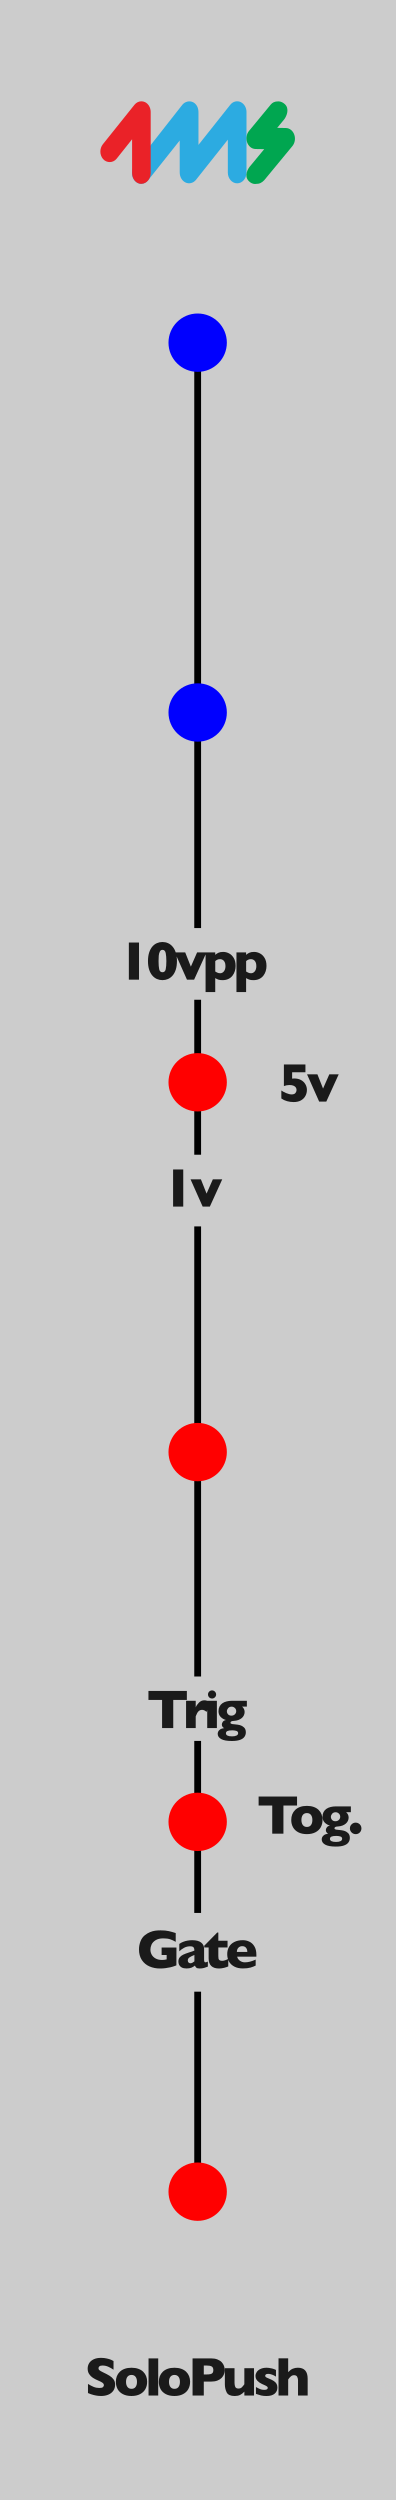
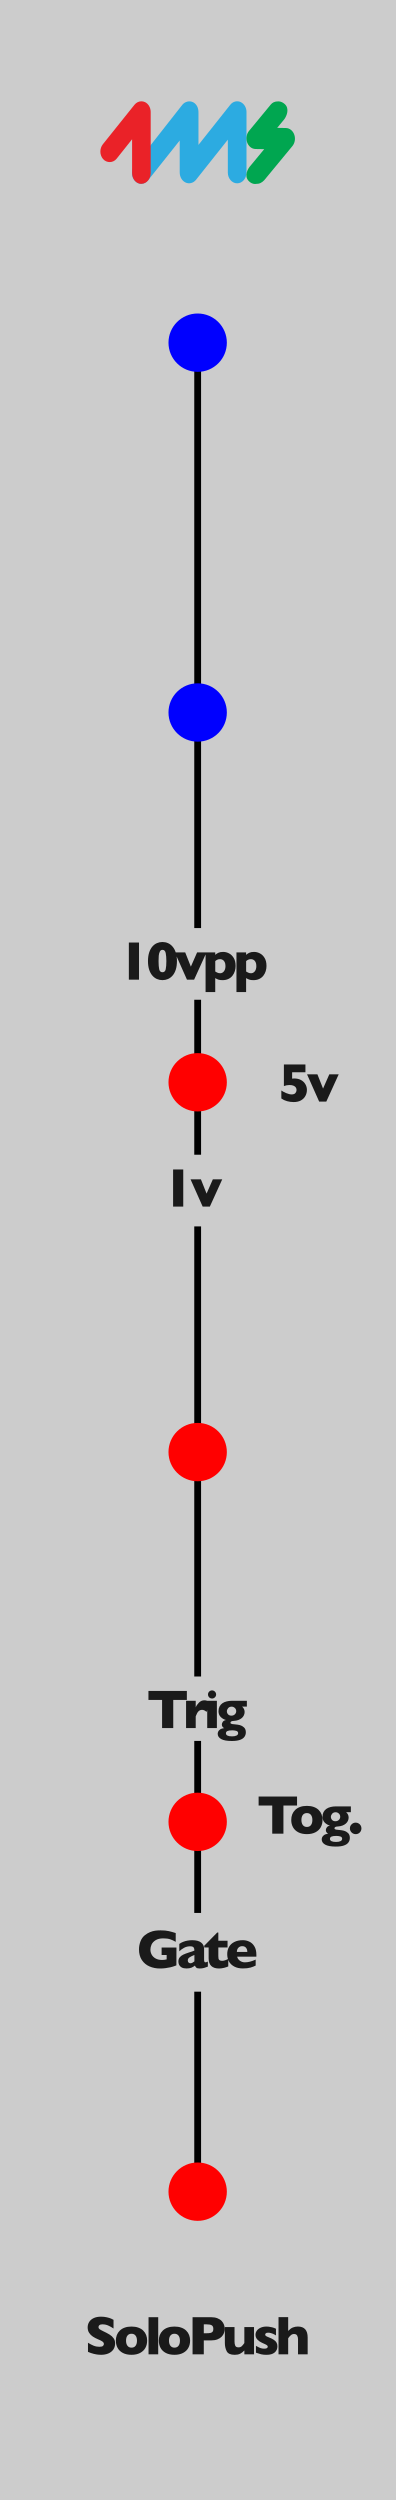
<svg xmlns="http://www.w3.org/2000/svg" width="20.32mm" height="128.5mm" viewBox="0 0 20.32 128.5" version="1.1" id="svg1">
  <defs id="defs1" />
  <g id="layer2">
    <path id="rect1" style="fill:#cccccc;stroke-width:0.35;stroke-linecap:square;stroke-linejoin:round;paint-order:markers fill stroke" d="M -9.305,-6.843 H 25.632 V 137.438 H -9.305 Z" />
    <g id="g2" style="stroke-width:2.835" transform="matrix(0.3527933,0,0,0.3527799,-0.00209045,3.2942742e-4)">
      <path id="path31" d="m 20.6,26.79 c -0.37,0 -0.71,-0.17 -0.97,-0.47 -0.51,-0.6 -0.52,-1.54 -0.04,-2.16 l 6.97,-8.88 c 0.38,-0.48 1.05,-0.65 1.57,-0.39 0.52,0.26 0.79,0.82 0.79,1.45 v 4.77 l 4.64,-5.85 c 0.38,-0.48 1.01,-0.64 1.53,-0.38 0.5,0.25 0.83,0.81 0.83,1.44 v 8.82 c 0,0.86 -0.61,1.57 -1.36,1.57 -0.75,0 -1.36,-0.7 -1.36,-1.57 v -4.79 l -4.64,5.85 c -0.38,0.48 -1.01,0.64 -1.54,0.38 -0.5,-0.24 -0.83,-0.81 -0.83,-1.44 v -4.67 l -4.61,5.8 c -0.26,0.32 -0.62,0.51 -1,0.51 h 0.02 z" style="fill:#2cabe1;stroke-width:2.835" />
      <path id="path32" d="m 20.6,26.79 c -0.75,0 -1.35,-0.7 -1.35,-1.57 v -4.93 l -2.26,2.84 c -0.5,0.63 -1.44,0.65 -1.97,0.04 -0.51,-0.6 -0.52,-1.53 -0.03,-2.15 l 4.61,-5.76 c 0.26,-0.32 0.63,-0.5 1,-0.5 0.18,0 0.37,0.04 0.54,0.12 0.5,0.25 0.82,0.81 0.82,1.44 v 8.89 c 0,0.86 -0.61,1.57 -1.36,1.57 v 0 z" style="fill:#ea2228;stroke-width:2.835" />
      <path id="path33" d="m 37.2,26.81 v 0 c -0.35,0 -0.68,-0.15 -0.94,-0.42 -0.76,-0.78 -0.14,-1.84 0.29,-2.3 L 38.5,21.73 37.24,21.71 C 36.68,21.7 36.2,21.31 36,20.71 35.81,20.15 35.93,19.5 36.29,19.07 l 3.16,-3.83 c 0.23,-0.28 0.55,-0.48 1.13,-0.47 0.33,0 0.67,0.17 0.92,0.4 0.71,0.66 0.29,1.7 -0.07,2.2 l -1.04,1.26 1.26,0.02 c 0.56,0.01 1.04,0.4 1.24,1 0.19,0.56 0.07,1.21 -0.29,1.64 l -4.1,4.97 c -0.35,0.35 -0.65,0.55 -1.3,0.54 v 0 z" style="fill:#00a650;stroke-width:2.835" />
    </g>
    <path style="fill:none;stroke:#000000;stroke-width:0.35;stroke-linecap:square;stroke-linejoin:round;stroke-opacity:1;paint-order:markers fill stroke" d="M 10.16,17.007 V 113.259" id="path3" />
    <path id="rect4-9-7" style="fill:#cccccc;stroke-width:0.35;stroke-linecap:square;stroke-linejoin:round;paint-order:markers fill stroke" d="m 5.68,59.353 h 8.96 v 3.684 H 5.68 Z" />
    <path id="rect4-9-7-4" style="fill:#cccccc;stroke-width:0.35;stroke-linecap:square;stroke-linejoin:round;paint-order:markers fill stroke" d="m 5.515,47.703 h 9.29 v 3.684 H 5.515 Z" />
    <path id="rect4-3-6" style="fill:#cccccc;stroke-width:0.35;stroke-linecap:square;stroke-linejoin:round;paint-order:markers fill stroke" d="m 5.56,86.172 h 9.199 v 3.311 H 5.56 Z" />
    <path id="rect5-7" style="fill:#cccccc;stroke-width:0.35;stroke-linecap:square;stroke-linejoin:round;paint-order:markers fill stroke" d="M 5.45,98.325 H 14.87 V 102.372 H 5.45 Z" />
    <path style="font-weight:bold;font-size:2.822px;line-height:1.411px;font-family:'Gill Sans';-inkscape-font-specification:'Gill Sans Bold';text-align:center;letter-spacing:-0.212px;word-spacing:-0.132px;text-anchor:middle;fill:#1a1a1a;stroke-width:0.35;stroke-linecap:square;stroke-linejoin:round;paint-order:markers fill stroke" d="m 15.268,92.804 h -0.7 v 1.446 h -0.575 v -1.446 h -0.7 v -0.464 h 1.975 z m 1.31,0.743 q 0,0.209 -0.091,0.373 -0.091,0.164 -0.273,0.259 -0.181,0.095 -0.441,0.095 -0.26,0 -0.442,-0.095 -0.181,-0.095 -0.271,-0.259 -0.09,-0.164 -0.09,-0.373 0,-0.158 0.05,-0.288 0.051,-0.13 0.153,-0.229 0.103,-0.101 0.254,-0.154 0.15,-0.054 0.347,-0.054 0.198,0 0.35,0.055 0.153,0.054 0.252,0.152 0.101,0.098 0.152,0.229 0.051,0.131 0.051,0.289 z m -0.522,0 q 0,-0.167 -0.073,-0.26 -0.072,-0.095 -0.209,-0.095 -0.136,0 -0.209,0.095 -0.072,0.094 -0.072,0.26 0,0.165 0.073,0.262 0.073,0.096 0.208,0.096 0.138,0 0.209,-0.095 0.073,-0.096 0.073,-0.263 z m 1.979,-0.401 h -0.245 q 0.13,0.113 0.13,0.277 0,0.087 -0.037,0.167 -0.036,0.08 -0.107,0.142 -0.07,0.062 -0.175,0.102 -0.103,0.039 -0.237,0.047 -0.172,0.007 -0.172,0.092 0,0.033 0.022,0.048 0.022,0.015 0.069,0.023 0.048,0.007 0.161,0.017 0.128,0.011 0.238,0.039 0.11,0.028 0.205,0.116 0.095,0.088 0.095,0.252 0,0.131 -0.072,0.232 -0.07,0.101 -0.229,0.157 -0.158,0.057 -0.419,0.057 -0.375,0 -0.551,-0.101 -0.175,-0.101 -0.175,-0.269 0,-0.045 0.022,-0.105 0.023,-0.059 0.096,-0.114 0.074,-0.055 0.215,-0.074 -0.05,-0.018 -0.085,-0.069 -0.036,-0.052 -0.036,-0.109 0,-0.073 0.05,-0.145 0.051,-0.072 0.164,-0.092 -0.157,-0.041 -0.271,-0.156 -0.114,-0.114 -0.114,-0.296 0,-0.138 0.052,-0.241 0.054,-0.103 0.147,-0.168 0.094,-0.065 0.218,-0.095 0.124,-0.032 0.271,-0.032 h 0.77 z m -0.548,0.237 q 0,-0.106 -0.073,-0.169 -0.072,-0.065 -0.161,-0.065 -0.114,0 -0.181,0.077 -0.065,0.077 -0.065,0.163 0,0.059 0.028,0.11 0.029,0.051 0.08,0.083 0.052,0.03 0.124,0.03 0.107,0 0.178,-0.068 0.07,-0.068 0.07,-0.161 z m 0.099,1.129 q 0,-0.092 -0.099,-0.12 -0.098,-0.026 -0.203,-0.026 -0.172,0 -0.249,0.036 -0.076,0.037 -0.076,0.117 0,0.157 0.317,0.157 0.142,0 0.226,-0.041 0.084,-0.04 0.084,-0.123 z m 0.991,-0.533 q 0,0.124 -0.085,0.211 -0.084,0.085 -0.208,0.085 -0.123,0 -0.211,-0.087 -0.088,-0.087 -0.088,-0.209 0,-0.124 0.088,-0.209 0.088,-0.087 0.211,-0.087 0.077,0 0.146,0.04 0.07,0.04 0.109,0.107 0.039,0.068 0.039,0.149 z" id="text7" aria-label="Tog." />
    <path style="font-weight:bold;font-size:2.822px;line-height:1.411px;font-family:'Gill Sans';-inkscape-font-specification:'Gill Sans Bold';text-align:center;letter-spacing:-0.212px;word-spacing:-0.132px;text-anchor:middle;fill:#1a1a1a;stroke-width:0.35;stroke-linecap:square;stroke-linejoin:round;paint-order:markers fill stroke" d="M 9.605,87.377 H 8.905 V 88.823 H 8.331 V 87.377 H 7.63 v -0.464 h 1.975 z m 1.195,0.119 -0.183,0.497 q -0.113,-0.107 -0.229,-0.107 -0.105,0 -0.182,0.072 -0.076,0.07 -0.146,0.262 v 0.604 H 9.564 v -1.403 h 0.496 v 0.339 q 0.047,-0.125 0.165,-0.244 0.119,-0.12 0.278,-0.12 0.084,0 0.146,0.025 0.063,0.025 0.15,0.076 z m 0.308,-0.4 q 0,0.087 -0.062,0.147 -0.062,0.061 -0.147,0.061 -0.058,0 -0.106,-0.028 -0.047,-0.028 -0.074,-0.074 -0.028,-0.048 -0.028,-0.106 0,-0.085 0.061,-0.147 0.061,-0.062 0.147,-0.062 0.085,0 0.147,0.062 0.062,0.062 0.062,0.147 z m 0.04,1.727 h -0.497 v -1.403 h 0.497 z m 1.541,-1.104 h -0.245 q 0.13,0.113 0.13,0.277 0,0.087 -0.037,0.167 -0.036,0.08 -0.107,0.142 -0.07,0.062 -0.175,0.102 -0.103,0.039 -0.237,0.047 -0.172,0.007 -0.172,0.092 0,0.033 0.022,0.048 0.022,0.015 0.069,0.023 0.048,0.007 0.161,0.017 0.128,0.011 0.238,0.039 0.11,0.028 0.205,0.116 0.095,0.088 0.095,0.252 0,0.131 -0.072,0.232 -0.07,0.101 -0.229,0.157 -0.158,0.057 -0.419,0.057 -0.375,0 -0.551,-0.101 -0.175,-0.101 -0.175,-0.269 0,-0.045 0.022,-0.105 0.023,-0.059 0.096,-0.114 0.074,-0.055 0.215,-0.074 -0.05,-0.018 -0.085,-0.069 -0.036,-0.052 -0.036,-0.109 0,-0.073 0.05,-0.145 0.051,-0.072 0.164,-0.092 -0.157,-0.041 -0.271,-0.156 -0.114,-0.114 -0.114,-0.296 0,-0.138 0.052,-0.241 0.054,-0.103 0.147,-0.168 0.094,-0.065 0.218,-0.095 0.124,-0.032 0.271,-0.032 h 0.77 z m -0.548,0.237 q 0,-0.106 -0.073,-0.169 -0.072,-0.065 -0.161,-0.065 -0.114,0 -0.181,0.077 -0.065,0.077 -0.065,0.163 0,0.059 0.028,0.11 0.029,0.051 0.08,0.083 0.052,0.03 0.124,0.03 0.107,0 0.178,-0.068 0.07,-0.068 0.07,-0.161 z m 0.099,1.129 q 0,-0.092 -0.099,-0.12 -0.098,-0.026 -0.203,-0.026 -0.172,0 -0.249,0.036 -0.076,0.037 -0.076,0.117 0,0.157 0.317,0.157 0.142,0 0.226,-0.041 0.084,-0.04 0.084,-0.123 z" id="text8" aria-label="Trig" />
    <path style="font-weight:bold;font-size:2.822px;line-height:1.411px;font-family:'Gill Sans';-inkscape-font-specification:'Gill Sans Bold';text-align:center;letter-spacing:-0.212px;word-spacing:-0.132px;text-anchor:middle;fill:#1a1a1a;stroke-width:0.35;stroke-linecap:square;stroke-linejoin:round;paint-order:markers fill stroke" d="M 9.419,62.021 H 8.897 v -1.91 h 0.522 z m 2.004,-1.403 -0.638,1.403 h -0.367 L 9.794,60.618 h 0.533 l 0.291,0.734 0.322,-0.734 z" id="text8-3" aria-label="1v" />
    <path style="font-weight:bold;font-size:2.822px;line-height:1.411px;font-family:'Gill Sans';-inkscape-font-specification:'Gill Sans Bold';text-align:center;letter-spacing:-0.212px;word-spacing:-0.132px;text-anchor:middle;fill:#1a1a1a;stroke-width:0.35;stroke-linecap:square;stroke-linejoin:round;paint-order:markers fill stroke" d="m 9.067,101.02 q -0.062,0.023 -0.106,0.039 -0.044,0.015 -0.085,0.028 -0.04,0.012 -0.117,0.032 -0.131,0.03 -0.262,0.045 -0.13,0.017 -0.274,0.017 -0.291,0 -0.537,-0.106 -0.247,-0.106 -0.395,-0.329 -0.147,-0.223 -0.147,-0.548 0,-0.209 0.076,-0.411 0.077,-0.203 0.234,-0.324 0.13,-0.101 0.262,-0.153 0.134,-0.054 0.26,-0.072 0.127,-0.018 0.28,-0.018 0.252,0 0.416,0.039 0.164,0.037 0.36,0.099 v 0.452 q -0.13,-0.076 -0.274,-0.127 -0.145,-0.051 -0.361,-0.051 -0.249,0 -0.4,0.095 -0.149,0.094 -0.208,0.225 -0.058,0.131 -0.058,0.254 0,0.145 0.068,0.267 0.068,0.121 0.204,0.196 0.136,0.073 0.329,0.073 0.11,0 0.234,-0.029 v -0.225 h -0.259 v -0.384 h 0.762 z m 1.616,0.065 q -0.109,0.043 -0.201,0.069 -0.092,0.026 -0.222,0.026 -0.123,0 -0.171,-0.043 -0.048,-0.044 -0.069,-0.106 -0.08,0.065 -0.178,0.107 -0.098,0.041 -0.256,0.041 -0.153,0 -0.248,-0.052 -0.094,-0.054 -0.132,-0.134 -0.037,-0.081 -0.037,-0.167 0,-0.13 0.065,-0.214 0.066,-0.085 0.176,-0.139 0.11,-0.054 0.292,-0.112 0.103,-0.033 0.156,-0.05 0.054,-0.018 0.08,-0.028 0.026,-0.01 0.055,-0.025 0,-0.102 -0.041,-0.16 -0.041,-0.058 -0.179,-0.058 -0.163,0 -0.302,0.072 -0.139,0.072 -0.255,0.185 v -0.38 q 0.092,-0.066 0.2,-0.107 0.107,-0.043 0.225,-0.063 0.117,-0.021 0.237,-0.021 0.305,0 0.458,0.119 0.154,0.117 0.154,0.324 v 0.542 q 0,0.077 0.014,0.116 0.015,0.037 0.054,0.037 0.047,0 0.127,-0.04 z M 9.992,100.816 v -0.332 q -0.176,0.072 -0.258,0.13 -0.081,0.057 -0.081,0.154 0,0.07 0.04,0.107 0.041,0.037 0.095,0.037 0.051,0 0.101,-0.028 0.051,-0.029 0.103,-0.069 z m 1.741,0.258 q -0.077,0.037 -0.214,0.072 -0.135,0.035 -0.259,0.035 -0.536,0 -0.536,-0.524 v -0.559 h -0.225 v -0.087 l 0.666,-0.678 h 0.057 v 0.42 h 0.474 v 0.345 h -0.474 v 0.449 q 0,0.079 0.01,0.127 0.01,0.048 0.054,0.081 0.045,0.032 0.136,0.032 0.119,0 0.311,-0.099 z m 1.445,-0.5 h -0.988 q 0.029,0.128 0.142,0.209 0.113,0.081 0.256,0.081 0.251,0 0.554,-0.141 v 0.307 q -0.109,0.057 -0.265,0.103 -0.154,0.045 -0.394,0.045 -0.259,0 -0.441,-0.097 -0.182,-0.097 -0.273,-0.262 -0.09,-0.165 -0.09,-0.375 0,-0.207 0.09,-0.369 0.091,-0.164 0.273,-0.256 0.182,-0.094 0.441,-0.094 0.171,0 0.329,0.074 0.16,0.073 0.262,0.241 0.103,0.167 0.103,0.431 z m -0.466,-0.245 q 0,-0.135 -0.068,-0.215 -0.066,-0.081 -0.192,-0.081 -0.124,0 -0.201,0.083 -0.076,0.081 -0.076,0.214 z" id="text2" aria-label="Gate" />
    <path style="font-weight:bold;font-size:2.822px;line-height:1.411px;font-family:'Gill Sans';-inkscape-font-specification:'Gill Sans Bold';text-align:center;letter-spacing:-0.212px;word-spacing:-0.132px;text-anchor:middle;fill:#1a1a1a;stroke-width:0.35;stroke-linecap:square;stroke-linejoin:round;paint-order:markers fill stroke" d="m 15.775,56.024 q 0,0.164 -0.077,0.307 -0.076,0.143 -0.23,0.23 -0.153,0.085 -0.373,0.085 -0.176,0 -0.338,-0.045 -0.161,-0.045 -0.296,-0.138 v -0.412 q 0.088,0.066 0.248,0.134 0.161,0.068 0.28,0.068 0.141,0 0.197,-0.073 0.057,-0.074 0.057,-0.153 0,-0.065 -0.033,-0.123 -0.033,-0.058 -0.114,-0.095 -0.08,-0.039 -0.216,-0.039 -0.15,0 -0.288,0.055 V 54.712 h 1.107 v 0.402 h -0.684 v 0.328 q 0.022,-0.003 0.045,-0.004 0.025,-0.003 0.034,-0.003 0.011,-0.001 0.041,-0.001 0.193,0 0.339,0.081 0.146,0.081 0.223,0.216 0.079,0.134 0.079,0.292 z m 1.635,-0.805 -0.638,1.403 H 16.405 l -0.624,-1.403 h 0.533 l 0.291,0.734 0.322,-0.734 z" id="text9" aria-label="5v" />
    <path style="font-weight:bold;font-size:2.822px;line-height:1.411px;font-family:'Gill Sans';-inkscape-font-specification:'Gill Sans Bold';text-align:center;letter-spacing:-0.212px;word-spacing:-0.132px;text-anchor:middle;fill:#1a1a1a;stroke-width:0.35;stroke-linecap:square;stroke-linejoin:round;paint-order:markers fill stroke" d="m 7.145,50.355 h -0.522 v -1.91 h 0.522 z m 1.95,-0.954 q 0,0.248 -0.059,0.435 -0.059,0.187 -0.164,0.307 -0.103,0.119 -0.237,0.178 -0.134,0.058 -0.285,0.058 -0.15,0 -0.284,-0.058 -0.134,-0.059 -0.237,-0.179 -0.103,-0.12 -0.164,-0.306 -0.059,-0.186 -0.059,-0.435 0,-0.251 0.059,-0.437 0.061,-0.186 0.163,-0.307 0.103,-0.121 0.237,-0.179 0.135,-0.059 0.285,-0.059 0.152,0 0.284,0.058 0.134,0.058 0.238,0.181 0.105,0.121 0.164,0.309 0.059,0.187 0.059,0.435 z m -0.544,0 q 0,-0.254 -0.034,-0.416 -0.034,-0.163 -0.167,-0.163 -0.09,0 -0.135,0.091 -0.044,0.091 -0.055,0.209 -0.01,0.119 -0.01,0.278 0,0.271 0.033,0.423 0.034,0.15 0.167,0.15 0.134,0 0.167,-0.15 0.034,-0.152 0.034,-0.423 z M 10.615,48.952 9.977,50.355 H 9.61 l -0.624,-1.403 h 0.533 l 0.291,0.734 0.322,-0.734 z m 1.496,0.692 q 0,0.141 -0.04,0.271 -0.04,0.131 -0.123,0.237 -0.081,0.105 -0.211,0.167 -0.128,0.061 -0.299,0.061 -0.138,0 -0.218,-0.029 -0.079,-0.029 -0.157,-0.077 v 0.719 h -0.496 v -2.041 h 0.496 v 0.127 q 0.074,-0.065 0.164,-0.107 0.091,-0.044 0.245,-0.044 0.153,0 0.3,0.076 0.147,0.076 0.243,0.237 0.095,0.16 0.095,0.404 z m -0.522,0.011 q 0,-0.127 -0.04,-0.205 -0.04,-0.08 -0.103,-0.114 -0.063,-0.036 -0.131,-0.036 -0.088,0 -0.145,0.029 -0.057,0.028 -0.106,0.07 v 0.536 q 0.026,0.014 0.055,0.032 0.03,0.017 0.059,0.029 0.03,0.012 0.063,0.021 0.034,0.008 0.073,0.008 0.117,0 0.196,-0.099 0.079,-0.099 0.079,-0.27 z m 2.109,-0.011 q 0,0.141 -0.04,0.271 -0.04,0.131 -0.123,0.237 -0.081,0.105 -0.211,0.167 -0.128,0.061 -0.299,0.061 -0.138,0 -0.218,-0.029 -0.079,-0.029 -0.157,-0.077 v 0.719 h -0.496 v -2.041 h 0.496 v 0.127 q 0.074,-0.065 0.164,-0.107 0.091,-0.044 0.245,-0.044 0.153,0 0.3,0.076 0.147,0.076 0.243,0.237 0.095,0.16 0.095,0.404 z m -0.522,0.011 q 0,-0.127 -0.04,-0.205 -0.04,-0.08 -0.103,-0.114 -0.063,-0.036 -0.131,-0.036 -0.088,0 -0.145,0.029 -0.057,0.028 -0.106,0.07 v 0.536 q 0.026,0.014 0.055,0.032 0.03,0.017 0.059,0.029 0.03,0.012 0.063,0.021 0.034,0.008 0.073,0.008 0.117,0 0.196,-0.099 0.079,-0.099 0.079,-0.27 z" id="text10" aria-label="10vpp" />
-     <path style="font-weight:bold;font-size:2.822px;line-height:1.411px;font-family:'Gill Sans';-inkscape-font-specification:'Gill Sans Bold';text-align:center;letter-spacing:-0.212px;word-spacing:-0.132px;text-anchor:middle;fill:#1a1a1a;stroke-width:0.35;stroke-linecap:square;stroke-linejoin:round;paint-order:markers fill stroke" d="m 5.916,122.574 q 0,0.179 -0.092,0.31 -0.091,0.131 -0.255,0.201 -0.164,0.069 -0.376,0.069 -0.059,0 -0.146,-0.008 -0.085,-0.007 -0.229,-0.041 -0.142,-0.034 -0.296,-0.102 v -0.469 q 0.145,0.09 0.284,0.149 0.141,0.059 0.3,0.059 0.147,0 0.19,-0.048 0.044,-0.05 0.044,-0.092 0,-0.077 -0.074,-0.13 -0.074,-0.054 -0.216,-0.11 -0.157,-0.066 -0.276,-0.143 -0.119,-0.079 -0.194,-0.196 -0.074,-0.117 -0.074,-0.277 0,-0.154 0.076,-0.278 0.076,-0.125 0.232,-0.2 0.156,-0.074 0.38,-0.074 0.16,0 0.295,0.032 0.136,0.03 0.225,0.069 0.088,0.039 0.121,0.061 v 0.448 q -0.117,-0.084 -0.262,-0.15 -0.143,-0.066 -0.307,-0.066 -0.107,0 -0.156,0.041 -0.048,0.041 -0.048,0.102 0,0.057 0.048,0.098 0.048,0.041 0.172,0.101 0.22,0.103 0.353,0.186 0.132,0.083 0.207,0.192 0.076,0.107 0.076,0.269 z m 1.647,-0.147 q 0,0.209 -0.091,0.373 -0.091,0.164 -0.273,0.259 -0.181,0.095 -0.441,0.095 -0.26,0 -0.442,-0.095 -0.181,-0.095 -0.271,-0.259 -0.09,-0.164 -0.09,-0.373 0,-0.158 0.05,-0.288 0.051,-0.13 0.153,-0.229 0.103,-0.101 0.254,-0.154 0.15,-0.054 0.347,-0.054 0.198,0 0.35,0.055 0.153,0.054 0.252,0.152 0.101,0.098 0.152,0.229 0.051,0.131 0.051,0.289 z m -0.522,0 q 0,-0.167 -0.073,-0.26 -0.072,-0.095 -0.209,-0.095 -0.136,0 -0.209,0.095 -0.072,0.094 -0.072,0.26 0,0.165 0.073,0.262 0.073,0.097 0.208,0.097 0.138,0 0.209,-0.095 0.073,-0.097 0.073,-0.263 z m 1.091,0.703 H 7.635 v -1.91 h 0.497 z m 1.639,-0.703 q 0,0.209 -0.091,0.373 -0.091,0.164 -0.273,0.259 -0.181,0.095 -0.441,0.095 -0.26,0 -0.442,-0.095 -0.181,-0.095 -0.271,-0.259 -0.09,-0.164 -0.09,-0.373 0,-0.158 0.05,-0.288 0.051,-0.13 0.153,-0.229 0.103,-0.101 0.254,-0.154 0.15,-0.054 0.347,-0.054 0.198,0 0.35,0.055 0.153,0.054 0.252,0.152 0.101,0.098 0.152,0.229 0.051,0.131 0.051,0.289 z m -0.522,0 q 0,-0.167 -0.073,-0.26 -0.072,-0.095 -0.209,-0.095 -0.136,0 -0.209,0.095 -0.072,0.094 -0.072,0.26 0,0.165 0.073,0.262 0.073,0.097 0.208,0.097 0.138,0 0.209,-0.095 0.073,-0.097 0.073,-0.263 z m 2.303,-0.606 q 0,0.106 -0.037,0.208 -0.036,0.101 -0.117,0.189 -0.081,0.087 -0.22,0.142 -0.138,0.054 -0.325,0.054 h -0.378 v 0.717 H 9.898 v -1.91 h 0.954 q 0.187,0 0.325,0.055 0.139,0.055 0.22,0.143 0.081,0.088 0.117,0.192 0.037,0.103 0.037,0.211 z m -0.587,0.003 q 0,-0.136 -0.081,-0.186 -0.08,-0.051 -0.288,-0.051 h -0.121 v 0.46 h 0.124 q 0.143,0 0.22,-0.018 0.077,-0.018 0.112,-0.066 0.034,-0.048 0.034,-0.139 z m 2.092,1.306 h -0.497 v -0.2 q -0.105,0.113 -0.22,0.17 -0.114,0.055 -0.276,0.055 -0.318,0 -0.412,-0.185 -0.094,-0.186 -0.094,-0.419 v -0.824 h 0.497 v 0.758 q 0,0.114 0.037,0.201 0.039,0.085 0.165,0.085 0.109,0 0.172,-0.062 0.063,-0.062 0.13,-0.158 v -0.824 h 0.497 z m 1.202,-0.409 q 0,0.193 -0.142,0.314 -0.141,0.12 -0.419,0.12 -0.156,0 -0.277,-0.028 -0.121,-0.029 -0.265,-0.081 v -0.353 q 0.125,0.072 0.218,0.109 0.092,0.037 0.203,0.037 0.186,0 0.186,-0.102 0,-0.035 -0.028,-0.061 -0.026,-0.028 -0.094,-0.061 -0.066,-0.035 -0.178,-0.081 -0.138,-0.061 -0.234,-0.163 -0.096,-0.102 -0.096,-0.249 0,-0.105 0.063,-0.201 0.065,-0.097 0.194,-0.157 0.13,-0.062 0.313,-0.062 0.044,0 0.112,0.007 0.069,0.006 0.172,0.032 0.105,0.026 0.198,0.074 v 0.343 q -0.044,-0.026 -0.074,-0.044 -0.029,-0.018 -0.079,-0.04 -0.05,-0.022 -0.117,-0.039 -0.066,-0.018 -0.136,-0.018 -0.085,0 -0.117,0.033 -0.032,0.033 -0.032,0.066 0,0.035 0.033,0.065 0.033,0.029 0.147,0.073 0.165,0.063 0.265,0.131 0.099,0.066 0.141,0.146 0.043,0.08 0.043,0.189 z m 1.555,0.409 h -0.496 v -0.728 q 0,-0.008 0,-0.015 0.001,-0.008 0.001,-0.033 0,-0.101 -0.043,-0.185 -0.043,-0.084 -0.163,-0.084 -0.094,0 -0.165,0.063 -0.072,0.062 -0.136,0.157 v 0.824 h -0.496 v -1.91 h 0.496 v 0.708 q 0.123,-0.131 0.243,-0.178 0.12,-0.048 0.255,-0.048 0.504,0 0.504,0.566 z" id="text1" aria-label="SoloPush" />
+     <path style="font-weight:bold;font-size:2.822px;line-height:1.411px;font-family:'Gill Sans';-inkscape-font-specification:'Gill Sans Bold';text-align:center;letter-spacing:-0.212px;word-spacing:-0.132px;text-anchor:middle;fill:#1a1a1a;stroke-width:0.35;stroke-linecap:square;stroke-linejoin:round;paint-order:markers fill stroke" d="m 5.916,120.457 q 0,0.179 -0.092,0.31 -0.091,0.131 -0.255,0.201 -0.164,0.069 -0.376,0.069 -0.059,0 -0.146,-0.008 -0.085,-0.007 -0.229,-0.041 -0.142,-0.034 -0.296,-0.102 v -0.469 q 0.145,0.09 0.284,0.149 0.141,0.059 0.3,0.059 0.147,0 0.19,-0.048 0.044,-0.05 0.044,-0.092 0,-0.077 -0.074,-0.13 -0.074,-0.054 -0.216,-0.11 -0.157,-0.066 -0.276,-0.143 -0.119,-0.079 -0.194,-0.196 -0.074,-0.117 -0.074,-0.277 0,-0.154 0.076,-0.278 0.076,-0.125 0.232,-0.2 0.156,-0.074 0.38,-0.074 0.16,0 0.295,0.032 0.136,0.03 0.225,0.069 0.088,0.039 0.121,0.061 v 0.448 q -0.117,-0.084 -0.262,-0.15 -0.143,-0.066 -0.307,-0.066 -0.107,0 -0.156,0.041 -0.048,0.041 -0.048,0.102 0,0.057 0.048,0.098 0.048,0.041 0.172,0.101 0.22,0.103 0.353,0.186 0.132,0.083 0.207,0.192 0.076,0.107 0.076,0.269 z m 1.647,-0.147 q 0,0.209 -0.091,0.373 -0.091,0.164 -0.273,0.259 -0.181,0.095 -0.441,0.095 -0.26,0 -0.442,-0.095 -0.181,-0.095 -0.271,-0.259 -0.09,-0.164 -0.09,-0.373 0,-0.158 0.05,-0.288 0.051,-0.13 0.153,-0.229 0.103,-0.101 0.254,-0.154 0.15,-0.054 0.347,-0.054 0.198,0 0.35,0.055 0.153,0.054 0.252,0.152 0.101,0.098 0.152,0.229 0.051,0.131 0.051,0.289 z m -0.522,0 q 0,-0.167 -0.073,-0.26 -0.072,-0.095 -0.209,-0.095 -0.136,0 -0.209,0.095 -0.072,0.094 -0.072,0.26 0,0.165 0.073,0.262 0.073,0.097 0.208,0.097 0.138,0 0.209,-0.095 0.073,-0.097 0.073,-0.263 z m 1.091,0.703 H 7.635 v -1.91 h 0.497 z m 1.639,-0.703 q 0,0.209 -0.091,0.373 -0.091,0.164 -0.273,0.259 -0.181,0.095 -0.441,0.095 -0.26,0 -0.442,-0.095 -0.181,-0.095 -0.271,-0.259 -0.09,-0.164 -0.09,-0.373 0,-0.158 0.05,-0.288 0.051,-0.13 0.153,-0.229 0.103,-0.101 0.254,-0.154 0.15,-0.054 0.347,-0.054 0.198,0 0.35,0.055 0.153,0.054 0.252,0.152 0.101,0.098 0.152,0.229 0.051,0.131 0.051,0.289 z m -0.522,0 q 0,-0.167 -0.073,-0.26 -0.072,-0.095 -0.209,-0.095 -0.136,0 -0.209,0.095 -0.072,0.094 -0.072,0.26 0,0.165 0.073,0.262 0.073,0.097 0.208,0.097 0.138,0 0.209,-0.095 0.073,-0.097 0.073,-0.263 z m 2.303,-0.606 q 0,0.106 -0.037,0.208 -0.036,0.101 -0.117,0.189 -0.081,0.087 -0.22,0.142 -0.138,0.054 -0.325,0.054 h -0.378 v 0.717 H 9.898 v -1.91 h 0.954 q 0.187,0 0.325,0.055 0.139,0.055 0.22,0.143 0.081,0.088 0.117,0.192 0.037,0.103 0.037,0.211 z m -0.587,0.003 q 0,-0.136 -0.081,-0.186 -0.08,-0.051 -0.288,-0.051 h -0.121 v 0.46 h 0.124 q 0.143,0 0.22,-0.018 0.077,-0.018 0.112,-0.066 0.034,-0.048 0.034,-0.139 z m 2.092,1.306 h -0.497 v -0.2 q -0.105,0.113 -0.22,0.17 -0.114,0.055 -0.276,0.055 -0.318,0 -0.412,-0.185 -0.094,-0.186 -0.094,-0.419 v -0.824 h 0.497 v 0.758 q 0,0.114 0.037,0.201 0.039,0.085 0.165,0.085 0.109,0 0.172,-0.062 0.063,-0.062 0.13,-0.158 v -0.824 h 0.497 z m 1.202,-0.409 q 0,0.193 -0.142,0.314 -0.141,0.12 -0.419,0.12 -0.156,0 -0.277,-0.028 -0.121,-0.029 -0.265,-0.081 v -0.353 q 0.125,0.072 0.218,0.109 0.092,0.037 0.203,0.037 0.186,0 0.186,-0.102 0,-0.035 -0.028,-0.061 -0.026,-0.028 -0.094,-0.061 -0.066,-0.035 -0.178,-0.081 -0.138,-0.061 -0.234,-0.163 -0.096,-0.102 -0.096,-0.249 0,-0.105 0.063,-0.201 0.065,-0.097 0.194,-0.157 0.13,-0.062 0.313,-0.062 0.044,0 0.112,0.007 0.069,0.006 0.172,0.032 0.105,0.026 0.198,0.074 v 0.343 q -0.044,-0.026 -0.074,-0.044 -0.029,-0.018 -0.079,-0.04 -0.05,-0.022 -0.117,-0.039 -0.066,-0.018 -0.136,-0.018 -0.085,0 -0.117,0.033 -0.032,0.033 -0.032,0.066 0,0.035 0.033,0.065 0.033,0.029 0.147,0.073 0.165,0.063 0.265,0.131 0.099,0.066 0.141,0.146 0.043,0.08 0.043,0.189 z m 1.555,0.409 h -0.496 v -0.728 q 0,-0.008 0,-0.015 0.001,-0.008 0.001,-0.033 0,-0.101 -0.043,-0.185 -0.043,-0.084 -0.163,-0.084 -0.094,0 -0.165,0.063 -0.072,0.062 -0.136,0.157 v 0.824 h -0.496 v -1.91 h 0.496 v 0.708 q 0.123,-0.131 0.243,-0.178 0.12,-0.048 0.255,-0.048 0.504,0 0.504,0.566 z" id="text1" aria-label="SoloPush" />
  </g>
  <g id="layer1" style="display:inline">
    <circle style="fill:#ff0000;stroke-width:0.35;stroke-linecap:square;stroke-linejoin:round;paint-order:markers fill stroke" id="path1" cx="10.16" cy="112.652" r="1.5" />
    <circle style="fill:#ff0000;stroke-width:0.35;stroke-linecap:square;stroke-linejoin:round;paint-order:markers fill stroke" id="path1-3" cx="10.16" cy="93.644" r="1.5" />
    <circle style="fill:#ff0000;stroke-width:0.35;stroke-linecap:square;stroke-linejoin:round;paint-order:markers fill stroke" id="path1-3-3" cx="10.16" cy="74.637" r="1.5" />
    <circle style="fill:#ff0000;stroke-width:0.35;stroke-linecap:square;stroke-linejoin:round;paint-order:markers fill stroke" id="path1-3-3-0" cx="10.16" cy="55.629" r="1.5" />
    <circle style="fill:#0000ff;stroke-width:0.35;stroke-linecap:square;stroke-linejoin:round;paint-order:markers fill stroke" id="path1-8" cx="10.16" cy="36.622" r="1.5" />
    <circle style="fill:#0000ff;stroke-width:0.35;stroke-linecap:square;stroke-linejoin:round;paint-order:markers fill stroke" id="path1-6" cx="10.16" cy="17.614" r="1.5" />
  </g>
</svg>
